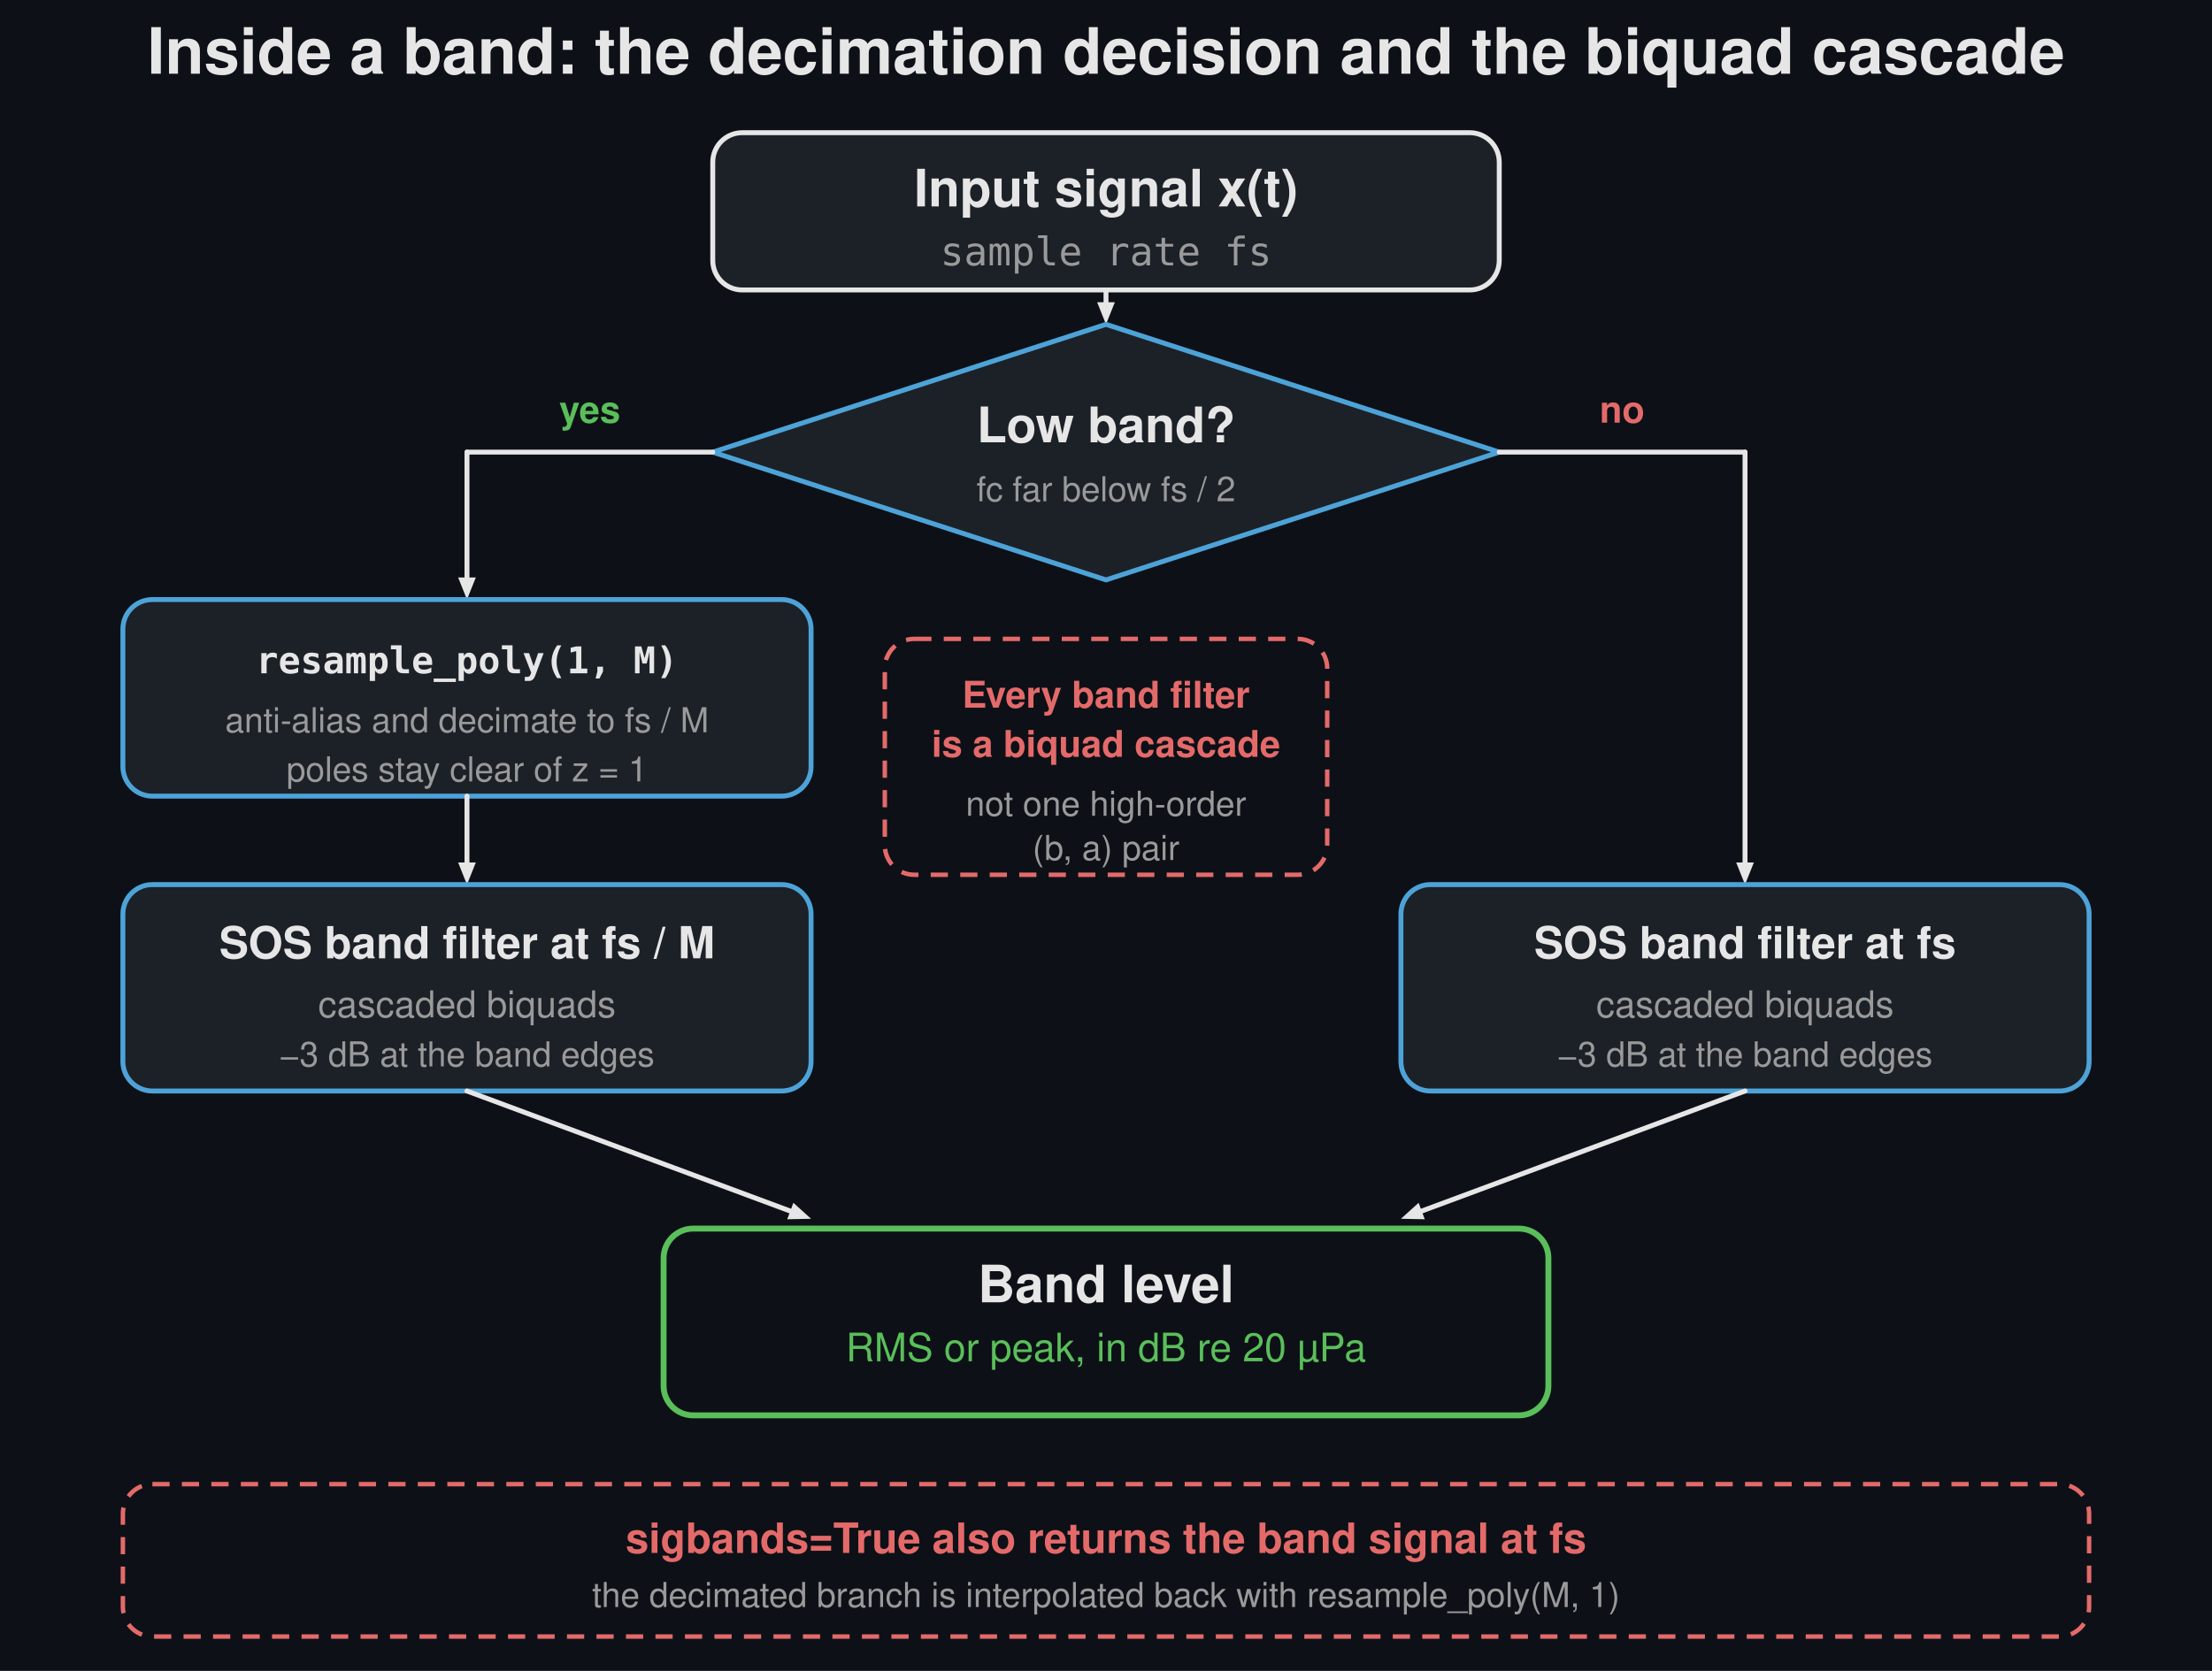
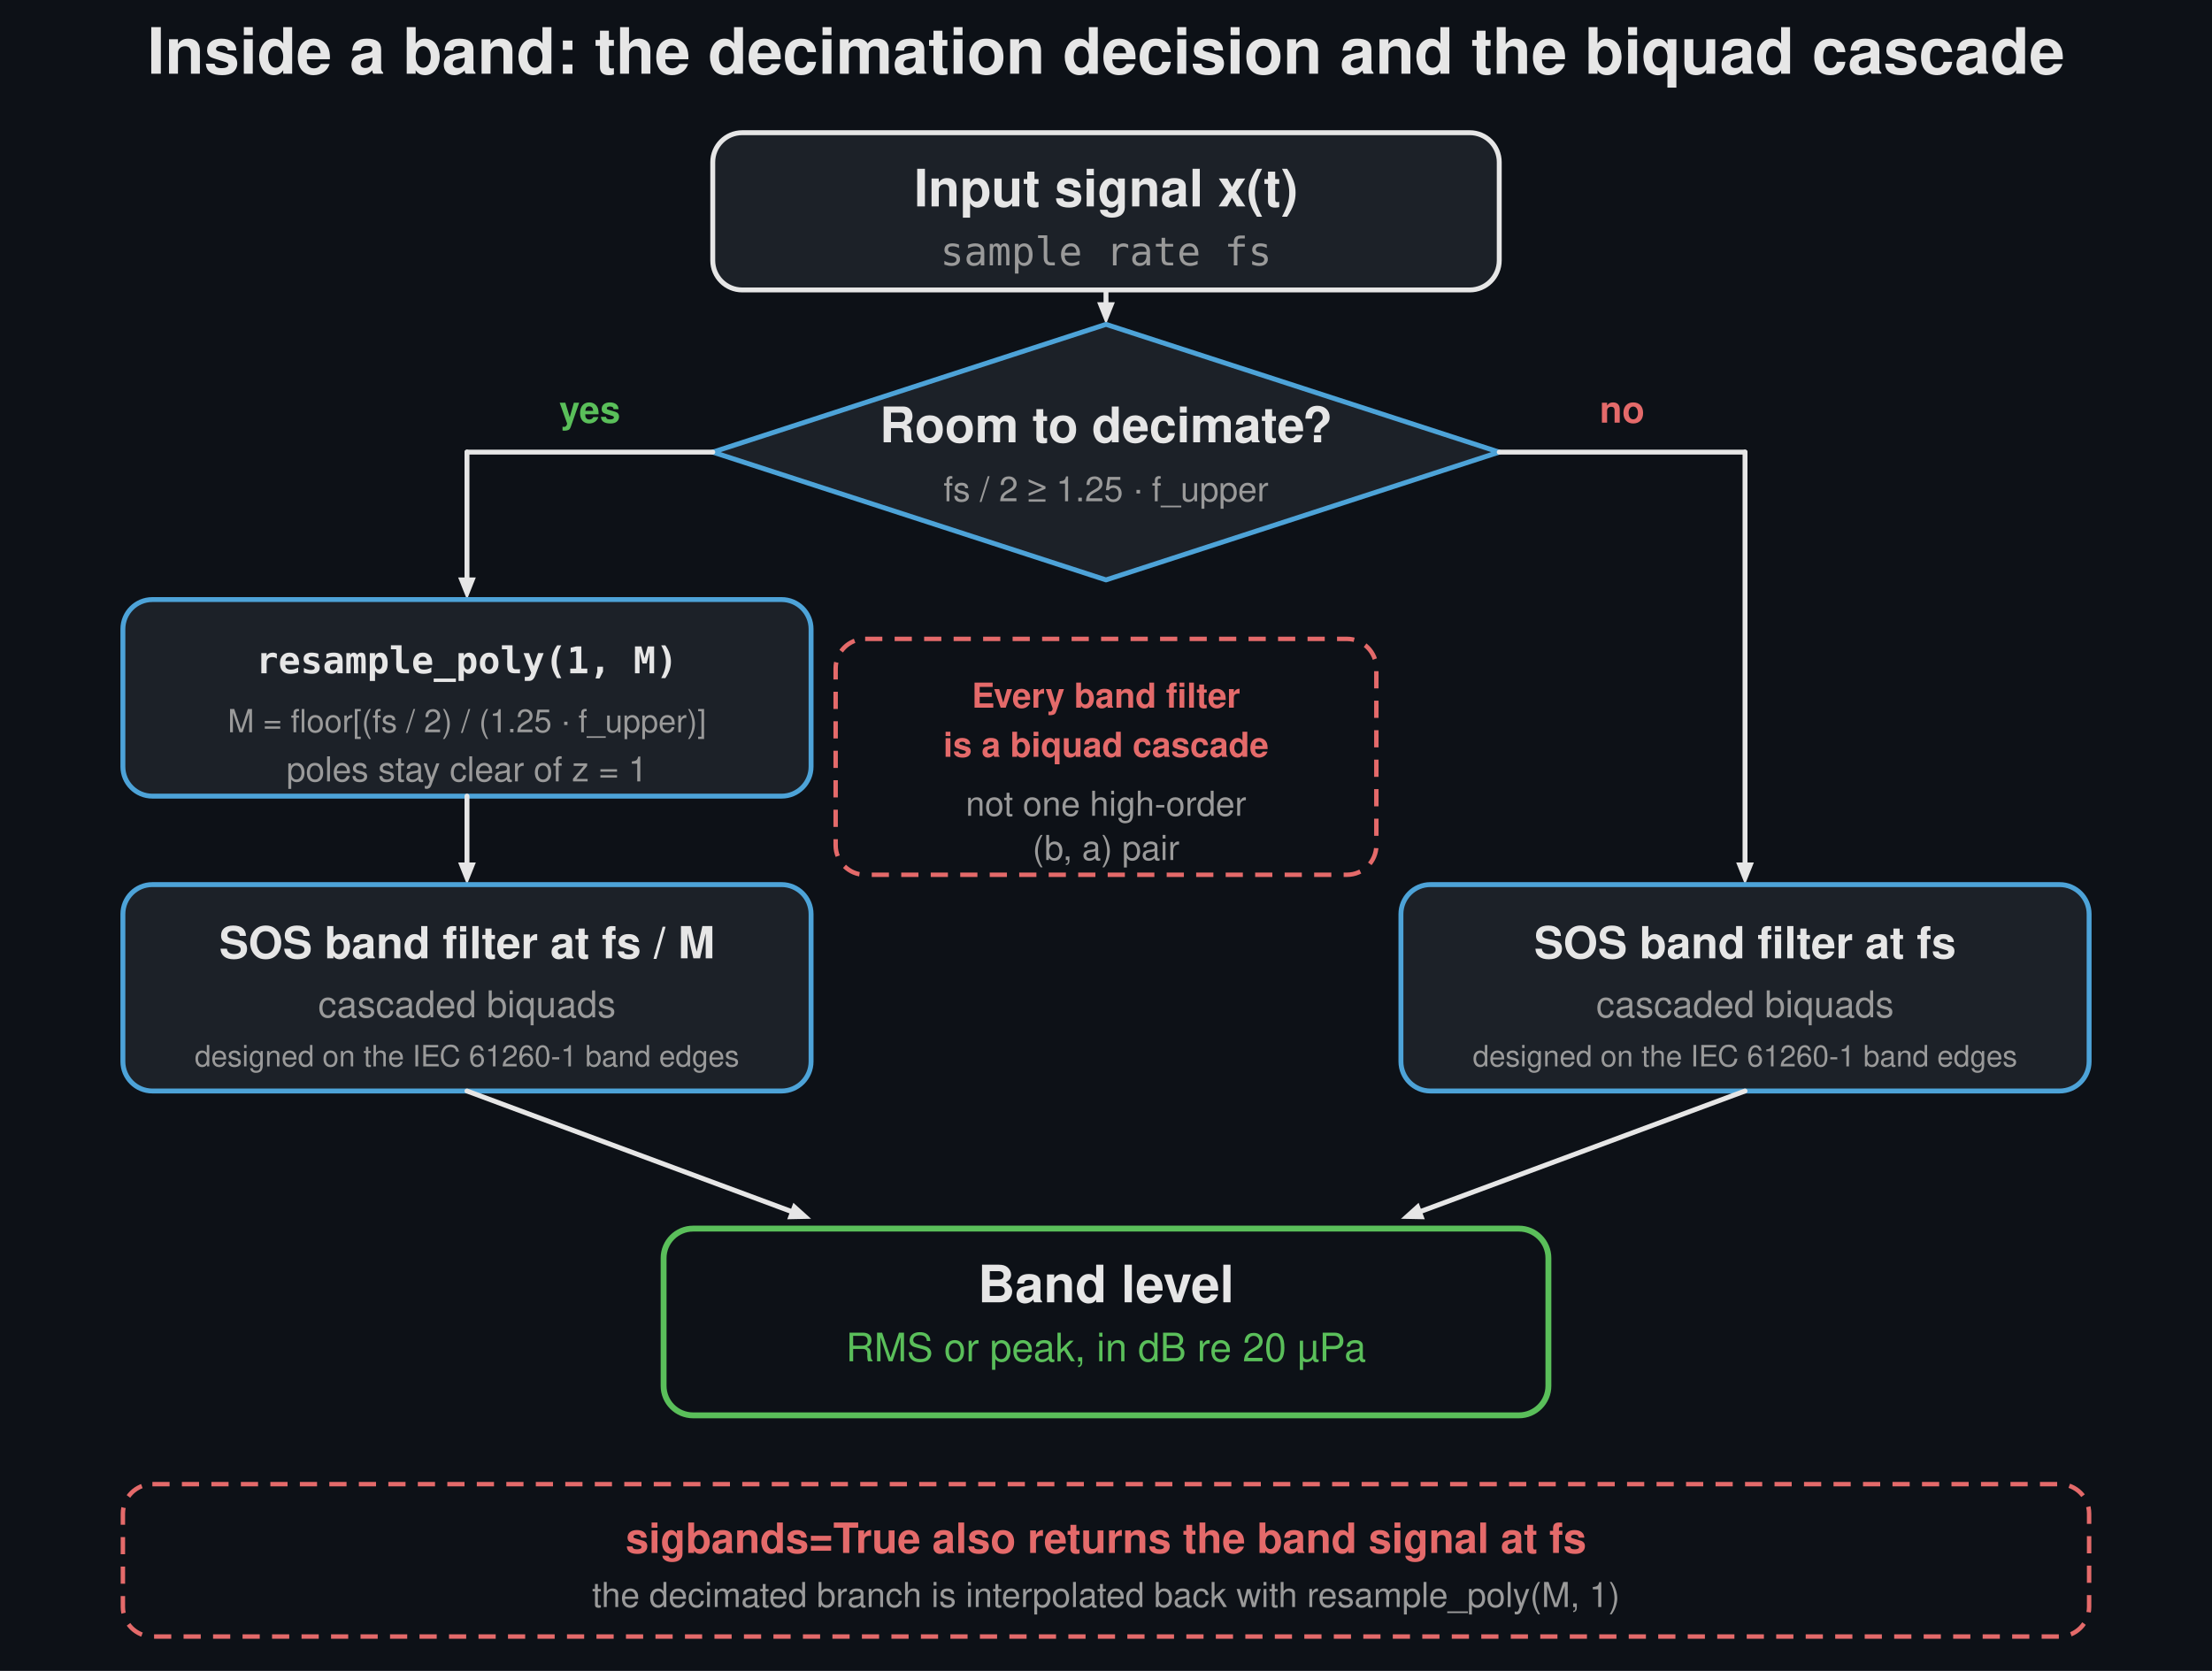
<svg xmlns="http://www.w3.org/2000/svg" width="900" height="680" viewBox="0 0 900 680">
  <rect width="900" height="680" fill="#0d1117" />
  <text x="450.0" y="30" font-family="Segoe UI, Helvetica, Arial, sans-serif" font-size="26" font-weight="600" fill="#e6e6e6" text-anchor="middle">Inside a band: the decimation decision and the biquad cascade</text>
  <rect x="290" y="54" width="320" height="64" rx="12" fill="#1c2128" stroke="#e6e6e6" stroke-width="2" />
  <text x="450" y="84" font-family="Segoe UI, Helvetica, Arial, sans-serif" font-size="21" fill="#e6e6e6" text-anchor="middle" font-weight="600">Input signal  x(t)</text>
  <text x="450" y="108" font-family="Consolas, Menlo, monospace" font-size="16" fill="#9a9a9a" text-anchor="middle">sample rate fs</text>
  <line x1="450" y1="118" x2="450.0" y2="123.0" stroke="#e6e6e6" stroke-width="2.0" stroke-linecap="round" />
  <path d="M 450.0 132.0 L 446.4 123.0 L 453.6 123.0 Z" fill="#e6e6e6" stroke="none" stroke-width="1.5" stroke-linejoin="round" />
  <path d="M 450 132 L 610 184 L 450 236 L 290 184 Z" fill="#1c2128" stroke="#4da3d8" stroke-width="2" stroke-linejoin="round" />
-   <text x="450" y="180" font-family="Segoe UI, Helvetica, Arial, sans-serif" font-size="20" fill="#e6e6e6" text-anchor="middle" font-weight="600">Low band?</text>
-   <text x="450" y="204" font-family="Segoe UI, Helvetica, Arial, sans-serif" font-size="14" fill="#9a9a9a" text-anchor="middle">fc far below fs / 2</text>
+   <text x="450" y="180" font-family="Segoe UI, Helvetica, Arial, sans-serif" font-size="20" fill="#e6e6e6" text-anchor="middle" font-weight="600">Room to decimate?</text>
+   <text x="450" y="204" font-family="Segoe UI, Helvetica, Arial, sans-serif" font-size="14" fill="#9a9a9a" text-anchor="middle">fs / 2 ≥ 1.25 · f_upper</text>
  <line x1="290" y1="184" x2="190" y2="184" stroke="#e6e6e6" stroke-width="2.0" stroke-linecap="round" />
  <line x1="190" y1="184" x2="190.0" y2="235.0" stroke="#e6e6e6" stroke-width="2.0" stroke-linecap="round" />
  <path d="M 190.0 244.0 L 186.4 235.0 L 193.6 235.0 Z" fill="#e6e6e6" stroke="none" stroke-width="1.5" stroke-linejoin="round" />
  <text x="240" y="172" font-family="Segoe UI, Helvetica, Arial, sans-serif" font-size="15" fill="#5abf5a" text-anchor="middle" font-weight="600">yes</text>
  <line x1="610" y1="184" x2="710" y2="184" stroke="#e6e6e6" stroke-width="2.0" stroke-linecap="round" />
  <line x1="710" y1="184" x2="710.0" y2="351.0" stroke="#e6e6e6" stroke-width="2.0" stroke-linecap="round" />
  <path d="M 710.0 360.0 L 706.4 351.0 L 713.6 351.0 Z" fill="#e6e6e6" stroke="none" stroke-width="1.5" stroke-linejoin="round" />
  <text x="660" y="172" font-family="Segoe UI, Helvetica, Arial, sans-serif" font-size="15" fill="#e46a6a" text-anchor="middle" font-weight="600">no</text>
  <rect x="50" y="244" width="280" height="80" rx="12" fill="#1c2128" stroke="#4da3d8" stroke-width="2" />
  <text x="190" y="274" font-family="Consolas, Menlo, monospace" font-size="15" fill="#e6e6e6" text-anchor="middle" font-weight="600">resample_poly(1, M)</text>
-   <text x="190" y="298" font-family="Segoe UI, Helvetica, Arial, sans-serif" font-size="14" fill="#9a9a9a" text-anchor="middle">anti-alias and decimate to fs / M</text>
+   <text x="190" y="298" font-family="Segoe UI, Helvetica, Arial, sans-serif" font-size="13" fill="#9a9a9a" text-anchor="middle">M = floor[(fs / 2) / (1.25 · f_upper)]</text>
  <text x="190" y="318" font-family="Segoe UI, Helvetica, Arial, sans-serif" font-size="14" fill="#9a9a9a" text-anchor="middle">poles stay clear of z = 1</text>
  <line x1="190" y1="324" x2="190.0" y2="351.0" stroke="#e6e6e6" stroke-width="2.0" stroke-linecap="round" />
  <path d="M 190.0 360.0 L 186.4 351.0 L 193.6 351.0 Z" fill="#e6e6e6" stroke="none" stroke-width="1.5" stroke-linejoin="round" />
  <rect x="50.0" y="360" width="280" height="84" rx="12" fill="#1c2128" stroke="#4da3d8" stroke-width="2" />
  <text x="190.0" y="390" font-family="Segoe UI, Helvetica, Arial, sans-serif" font-size="18" fill="#e6e6e6" text-anchor="middle" font-weight="600">SOS band filter at fs / M</text>
  <text x="190.0" y="414" font-family="Segoe UI, Helvetica, Arial, sans-serif" font-size="15" fill="#9a9a9a" text-anchor="middle">cascaded biquads</text>
-   <text x="190.0" y="434" font-family="Segoe UI, Helvetica, Arial, sans-serif" font-size="14" fill="#9a9a9a" text-anchor="middle">−3 dB at the band edges</text>
+   <text x="190.0" y="434" font-family="Segoe UI, Helvetica, Arial, sans-serif" font-size="12" fill="#9a9a9a" text-anchor="middle">designed on the IEC 61260-1 band edges</text>
  <rect x="570.0" y="360" width="280" height="84" rx="12" fill="#1c2128" stroke="#4da3d8" stroke-width="2" />
  <text x="710.0" y="390" font-family="Segoe UI, Helvetica, Arial, sans-serif" font-size="18" fill="#e6e6e6" text-anchor="middle" font-weight="600">SOS band filter at fs</text>
  <text x="710.0" y="414" font-family="Segoe UI, Helvetica, Arial, sans-serif" font-size="15" fill="#9a9a9a" text-anchor="middle">cascaded biquads</text>
-   <text x="710.0" y="434" font-family="Segoe UI, Helvetica, Arial, sans-serif" font-size="14" fill="#9a9a9a" text-anchor="middle">−3 dB at the band edges</text>
-   <rect x="360" y="260" width="180" height="96" rx="12" fill="none" stroke="#e46a6a" stroke-width="1.8" stroke-dasharray="7,5" />
-   <text x="450" y="288" font-family="Segoe UI, Helvetica, Arial, sans-serif" font-size="15" fill="#e46a6a" text-anchor="middle" font-weight="600">Every band filter</text>
-   <text x="450" y="308" font-family="Segoe UI, Helvetica, Arial, sans-serif" font-size="15" fill="#e46a6a" text-anchor="middle" font-weight="600">is a biquad cascade</text>
+   <text x="710.0" y="434" font-family="Segoe UI, Helvetica, Arial, sans-serif" font-size="12" fill="#9a9a9a" text-anchor="middle">designed on the IEC 61260-1 band edges</text>
+   <rect x="340" y="260" width="220" height="96" rx="12" fill="none" stroke="#e46a6a" stroke-width="1.8" stroke-dasharray="7,5" />
+   <text x="450" y="288" font-family="Segoe UI, Helvetica, Arial, sans-serif" font-size="14" fill="#e46a6a" text-anchor="middle" font-weight="600">Every band filter</text>
+   <text x="450" y="308" font-family="Segoe UI, Helvetica, Arial, sans-serif" font-size="14" fill="#e46a6a" text-anchor="middle" font-weight="600">is a biquad cascade</text>
  <text x="450" y="332" font-family="Segoe UI, Helvetica, Arial, sans-serif" font-size="14" fill="#9a9a9a" text-anchor="middle">not one high-order</text>
  <text x="450" y="350" font-family="Segoe UI, Helvetica, Arial, sans-serif" font-size="14" fill="#9a9a9a" text-anchor="middle">(b, a) pair</text>
  <line x1="190" y1="444" x2="321.563" y2="492.866" stroke="#e6e6e6" stroke-width="2.0" stroke-linecap="round" />
  <path d="M 330.0 496.0 L 320.3 496.2 L 322.8 489.5 Z" fill="#e6e6e6" stroke="none" stroke-width="1.5" stroke-linejoin="round" />
  <line x1="710" y1="444" x2="578.437" y2="492.866" stroke="#e6e6e6" stroke-width="2.0" stroke-linecap="round" />
  <path d="M 570.0 496.0 L 577.2 489.5 L 579.7 496.2 Z" fill="#e6e6e6" stroke="none" stroke-width="1.5" stroke-linejoin="round" />
  <rect x="270" y="500" width="360" height="76" rx="12" fill="none" stroke="#5abf5a" stroke-width="2.4" />
  <text x="450" y="530" font-family="Segoe UI, Helvetica, Arial, sans-serif" font-size="21" fill="#e6e6e6" text-anchor="middle" font-weight="600">Band level</text>
  <text x="450" y="554" font-family="Segoe UI, Helvetica, Arial, sans-serif" font-size="16" fill="#5abf5a" text-anchor="middle">RMS or peak, in dB re 20 µPa</text>
  <rect x="50" y="604" width="800" height="62" rx="12" fill="none" stroke="#e46a6a" stroke-width="1.8" stroke-dasharray="7,5" />
  <text x="450" y="632" font-family="Segoe UI, Helvetica, Arial, sans-serif" font-size="17" fill="#e46a6a" text-anchor="middle" font-weight="600">sigbands=True also returns the band signal at fs</text>
  <text x="450" y="654" font-family="Segoe UI, Helvetica, Arial, sans-serif" font-size="14" fill="#9a9a9a" text-anchor="middle">the decimated branch is interpolated back with resample_poly(M, 1)</text>
</svg>
